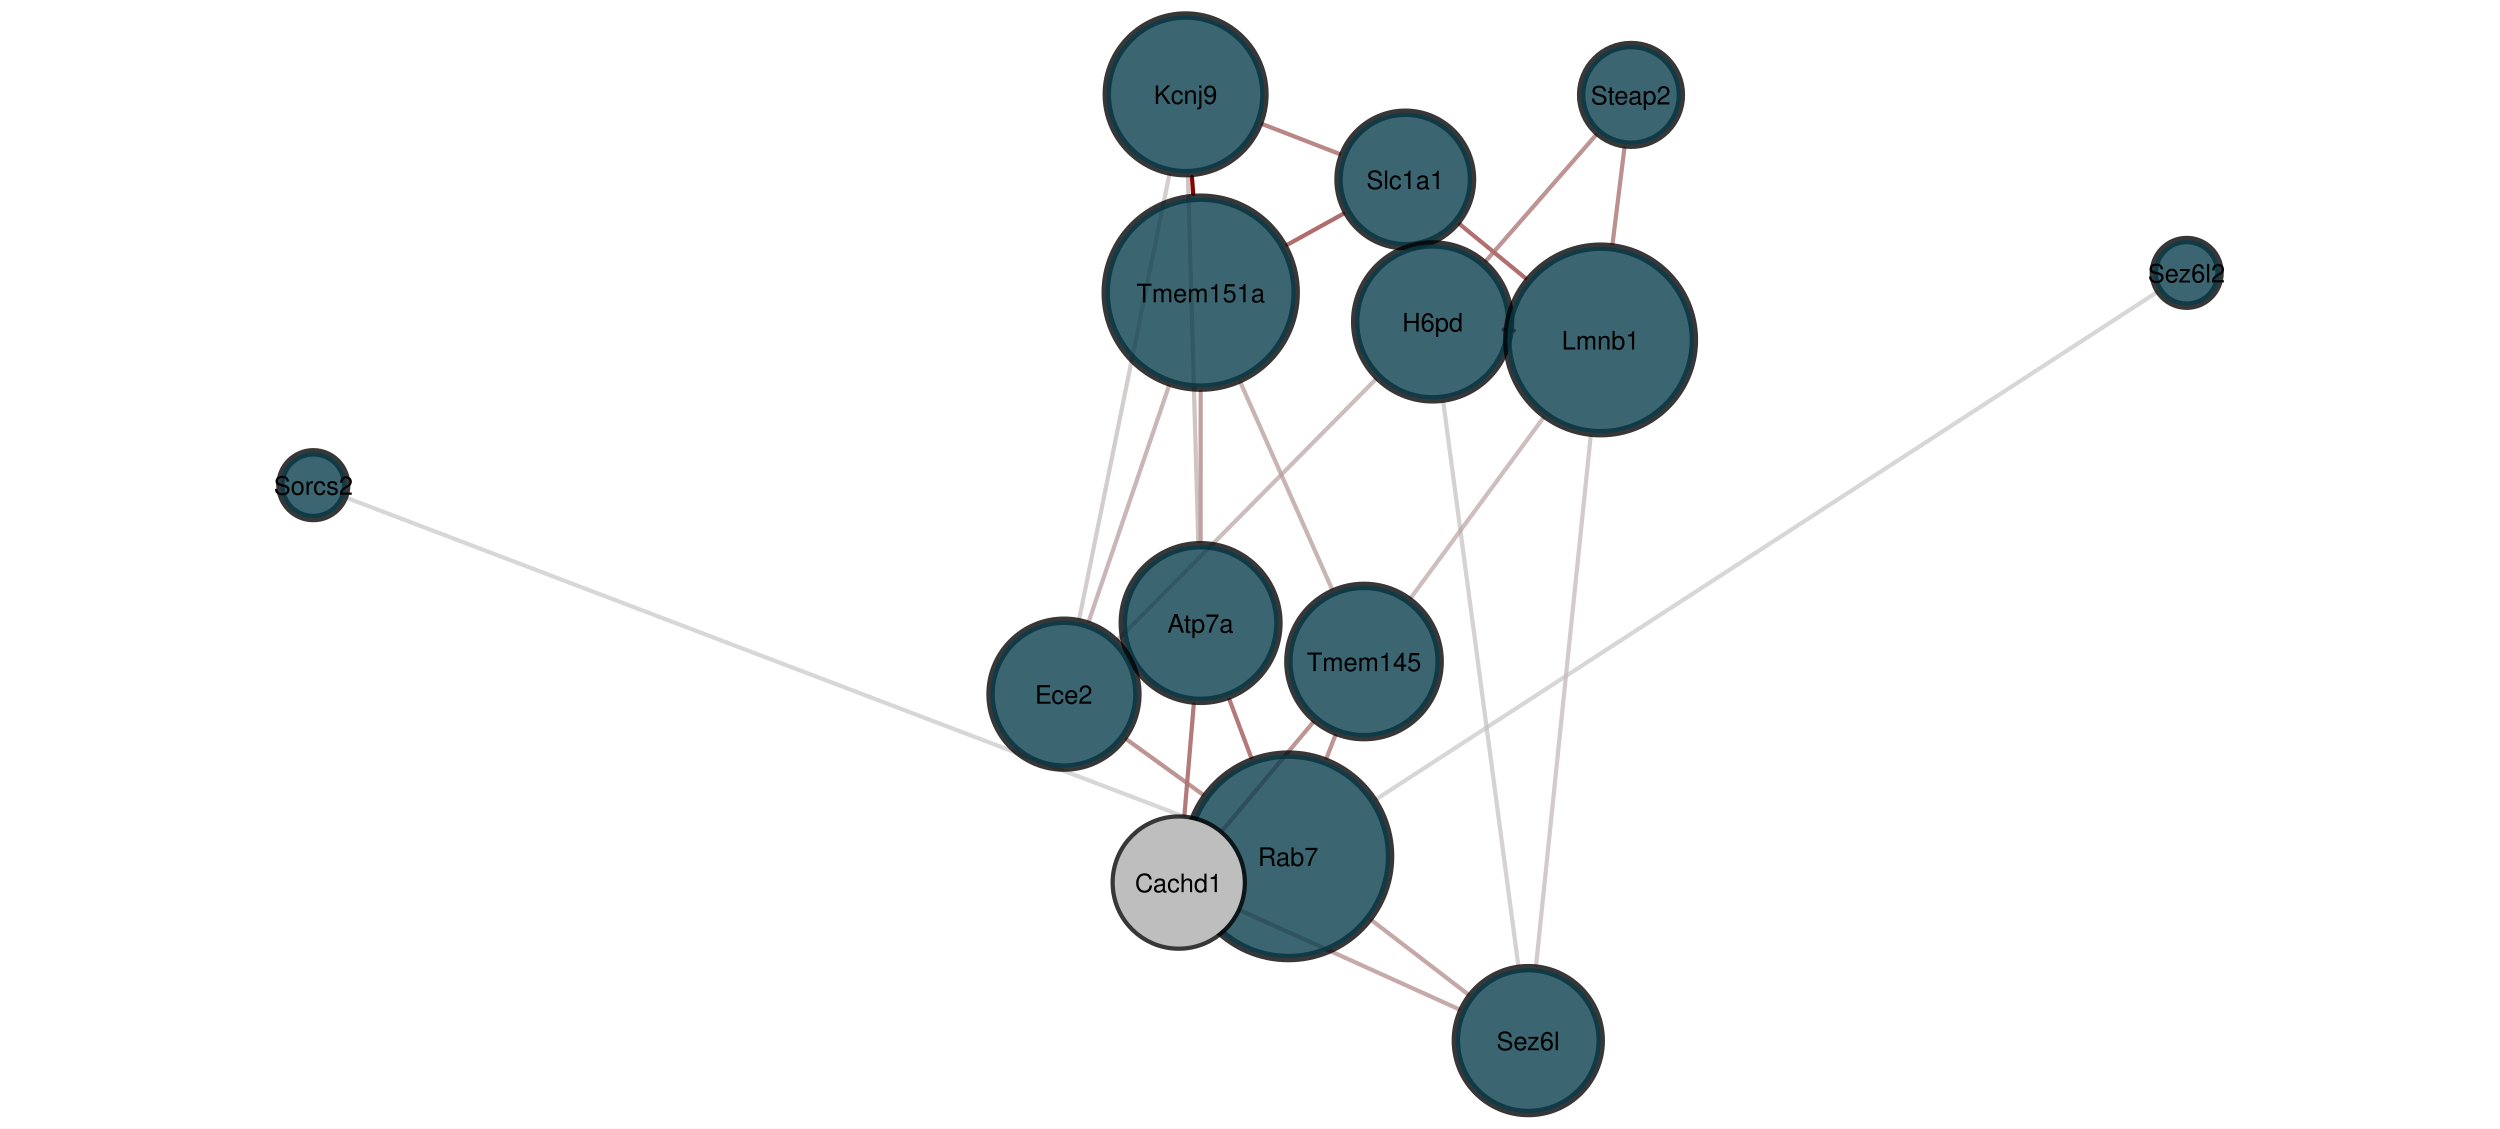
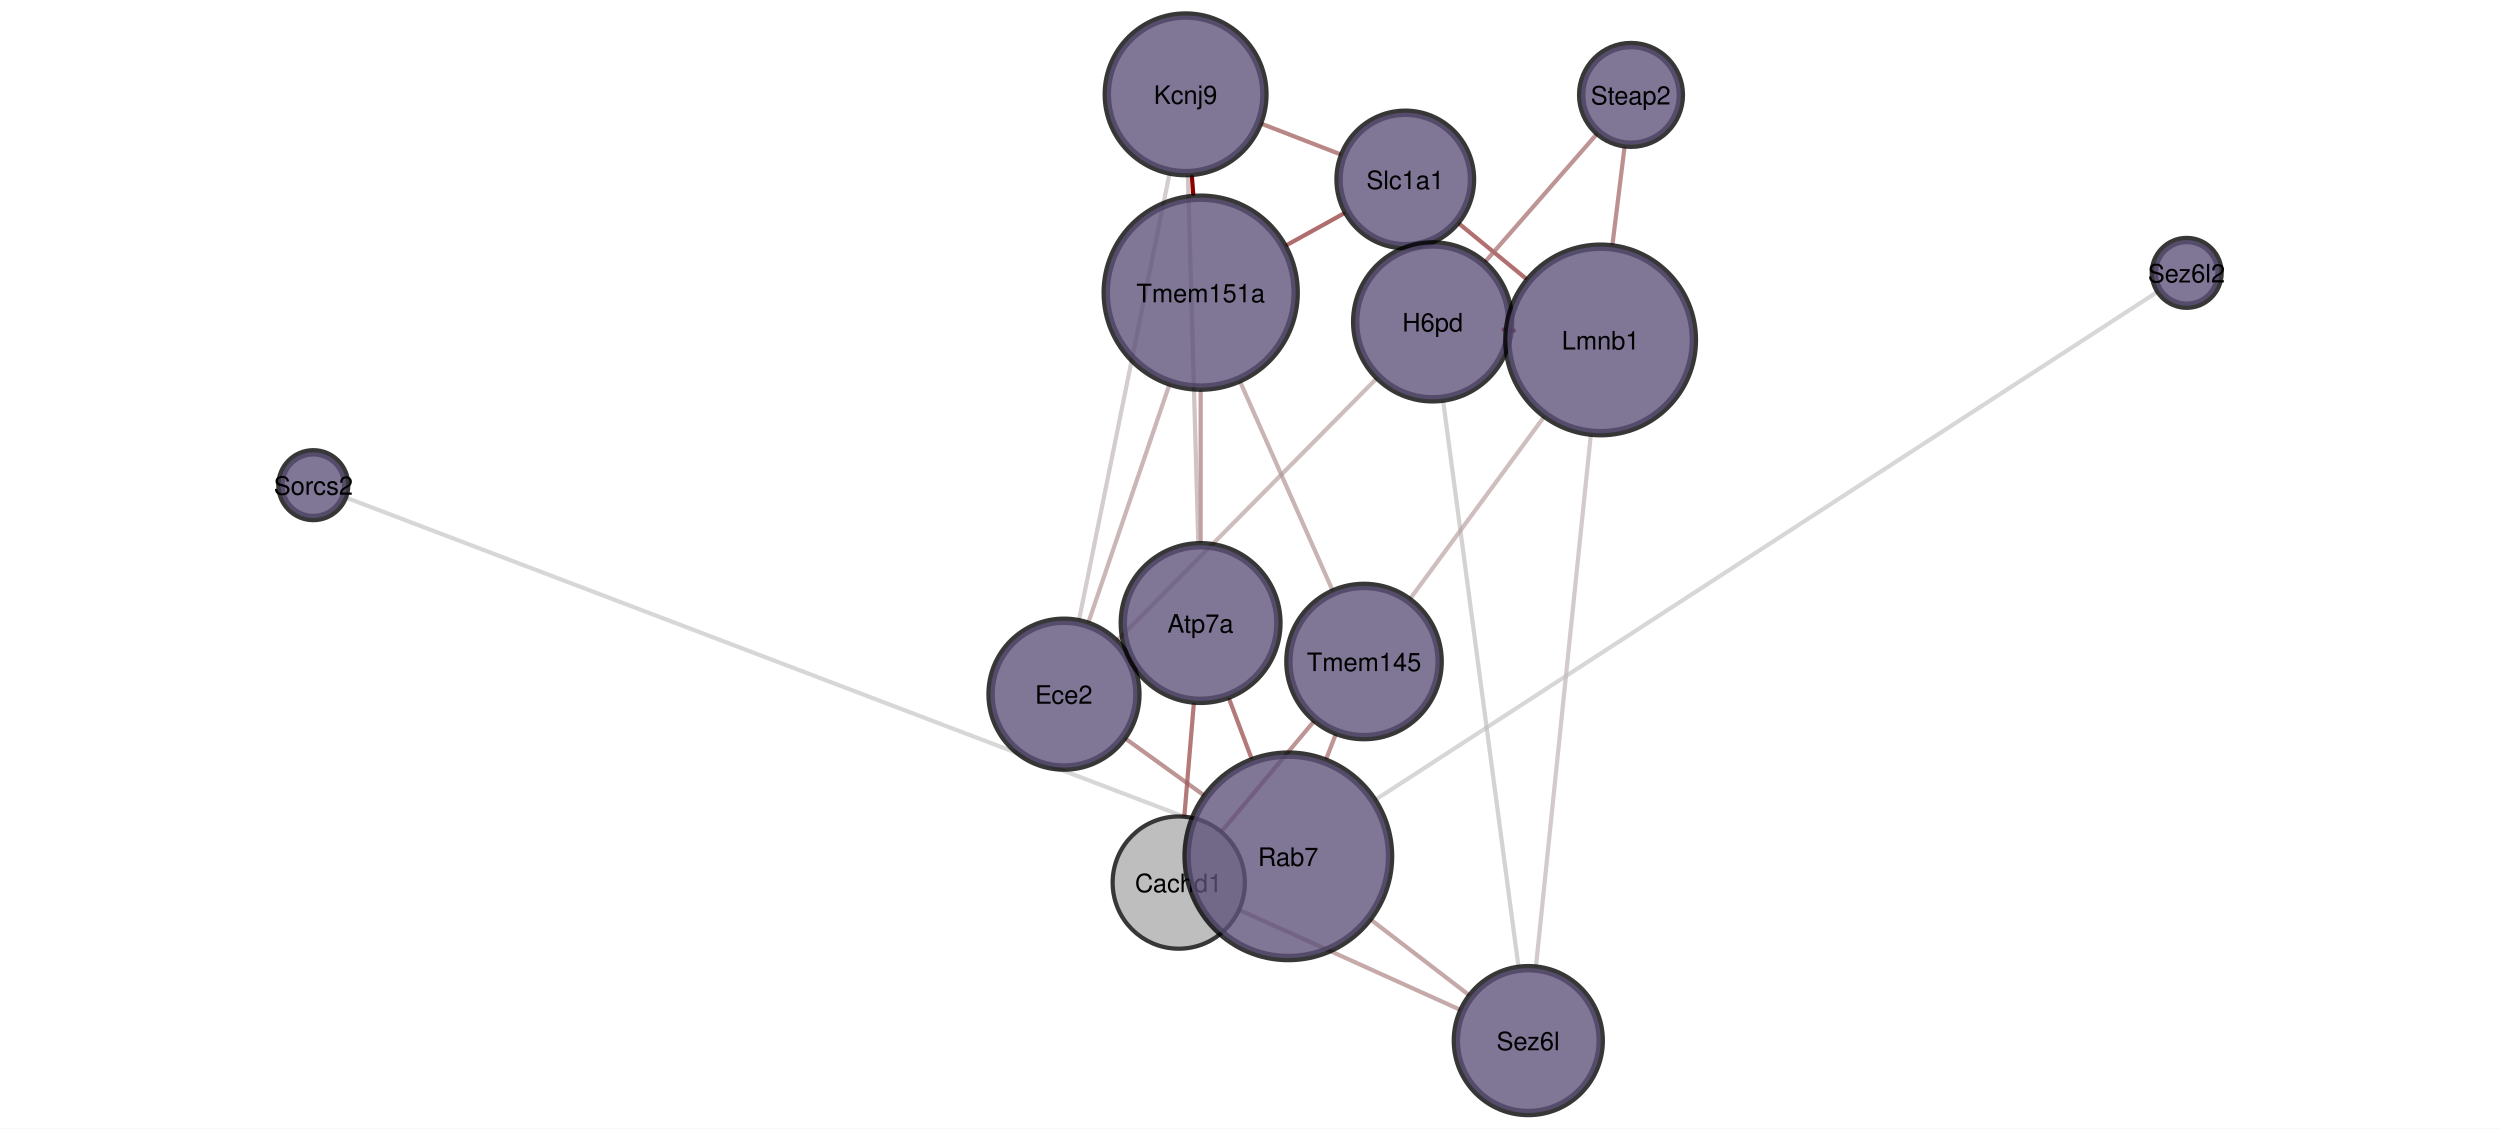
<svg xmlns="http://www.w3.org/2000/svg" version="1.1" baseProfile="full" x="0px" y="0px" width="1513px" height="683px" viewBox="0 0 1513 683">
  <g stroke-linejoin="miter" stroke-dashoffset="0" stroke-dasharray="none" stroke-width="1" stroke-miterlimit="10" stroke-linecap="square">
    <g fill-opacity="1" fill-rule="nonzero" stroke="none" fill="#ffffff">
      <path d="M 0 0 L 1513 0 L 1513 683 L 0 683 L 0 0 z" />
    </g>
    <g transform="matrix(1.282605, 0, 0, 1.282605, 803.1827, 295.6596)">
      <g stroke-linejoin="round" stroke-width="2" stroke-linecap="round" fill="none" stroke-opacity="0.608" stroke="#bebdbd">
        <path d="M -462.009 4.644 L -65.034 155.761" />
      </g>
    </g>
    <g transform="matrix(1.282605, 0, 0, 1.282605, 803.1827, 295.6596)">
+       <g stroke-linejoin="round" stroke-width="2" stroke-linecap="round" fill="none" stroke-opacity="0.788" stroke="#a76767">
+         <path d="M 5.65 -157.931 L -30.241 -171.841" />
+       </g>
+     </g>
+     <g transform="matrix(1.282605, 0, 0, 1.282605, 803.1827, 295.6596)">
+       <g stroke-linejoin="round" stroke-width="2" stroke-linecap="round" fill="none" stroke-opacity="0.831" stroke="#a15252">
+         <path d="M 62.747 -124.576 L 93.497 -99.318" />
+       </g>
+     </g>
+     <g transform="matrix(1.282605, 0, 0, 1.282605, 803.1827, 295.6596)">
+       <g stroke-linejoin="round" stroke-width="2" stroke-linecap="round" fill="none" stroke-opacity="0.835" stroke="#a15050">
+         <path d="M -18.699 -115.085 L 7.573 -129.62" />
+       </g>
+     </g>
+     <g transform="matrix(1.282605, 0, 0, 1.282605, 803.1827, 295.6596)">
+       <g stroke-linejoin="round" stroke-width="2" stroke-linecap="round" fill="none" stroke-opacity="0.761" stroke="#aa7373">
+         <path d="M 75.147 -107.658 L 126.59 -166.516" />
+       </g>
+     </g>
+     <g transform="matrix(1.282605, 0, 0, 1.282605, 803.1827, 295.6596)">
+       <g stroke-linejoin="round" stroke-width="2" stroke-linecap="round" fill="none" stroke-opacity="0.624" stroke="#bcb6b6">
+         <path d="M 54.867 -40.426 L 90.151 224.632" />
+       </g>
+     </g>
+     <g transform="matrix(1.282605, 0, 0, 1.282605, 803.1827, 295.6596)">
+       <g stroke-linejoin="round" stroke-width="2" stroke-linecap="round" fill="none" stroke-opacity="0.941" stroke="#931d1d">
+         <path d="M 88.106 -74.516 L 83.304 -75.032" />
+       </g>
+     </g>
+     <g transform="matrix(1.282605, 0, 0, 1.282605, 803.1827, 295.6596)">
+       <g stroke-linejoin="round" stroke-width="2" stroke-linecap="round" fill="none" stroke-opacity="0.675" stroke="#b59d9d">
+         <path d="M 22.658 -51.246 L -98.385 70.988" />
+       </g>
+     </g>
+     <g transform="matrix(1.282605, 0, 0, 1.282605, 803.1827, 295.6596)">
+       <g stroke-linejoin="round" stroke-width="2" stroke-linecap="round" fill="none" stroke-opacity="0.773" stroke="#a96f6f">
+         <path d="M 140.246 -160.404 L 134.709 -115.772" />
+       </g>
+     </g>
+     <g transform="matrix(1.282605, 0, 0, 1.282605, 803.1827, 295.6596)">
+       <g stroke-linejoin="round" stroke-width="2" stroke-linecap="round" fill="none" stroke-opacity="0.675" stroke="#b69e9e">
+         <path d="M 39.739 51.266 L 101.782 -33.06" />
+       </g>
+     </g>
+     <g transform="matrix(1.282605, 0, 0, 1.282605, 803.1827, 295.6596)">
+       <g stroke-linejoin="round" stroke-width="2" stroke-linecap="round" fill="none" stroke-opacity="0.643" stroke="#baaeae">
+         <path d="M 98.639 224.507 L 124.323 -24.354" />
+       </g>
+     </g>
+     <g transform="matrix(1.282605, 0, 0, 1.282605, 803.1827, 295.6596)">
+       <g stroke-linejoin="round" stroke-width="2" stroke-linecap="round" fill="none" stroke-opacity="0.608" stroke="#bebebe">
+         <path d="M 390.912 -92.234 L 23.627 146.315" />
+       </g>
+     </g>
+     <g transform="matrix(1.282605, 0, 0, 1.282605, 803.1827, 295.6596)">
      <g stroke-linejoin="round" stroke-width="2" stroke-linecap="round" fill="none" stroke-opacity="0.737" stroke="#ad7f7f">
        <path d="M -59.674 -45.61 L -59.694 24.753" />
      </g>
    </g>
    <g transform="matrix(1.282605, 0, 0, 1.282605, 803.1827, 295.6596)">
-       <g stroke-linejoin="round" stroke-width="2" stroke-linecap="round" fill="none" stroke-opacity="0.835" stroke="#a15050">
-         <path d="M -18.699 -115.085 L 7.573 -129.62" />
-       </g>
-     </g>
-     <g transform="matrix(1.282605, 0, 0, 1.282605, 803.1827, 295.6596)">
      <g stroke-linejoin="round" stroke-width="2" stroke-linecap="round" fill="none" stroke-opacity="1" stroke="#8b0000">
        <path d="M -63.212 -139.1 L -63.807 -146.928" />
      </g>
    </g>
    <g transform="matrix(1.282605, 0, 0, 1.282605, 803.1827, 295.6596)">
      <g stroke-linejoin="round" stroke-width="2" stroke-linecap="round" fill="none" stroke-opacity="0.69" stroke="#b39696">
        <path d="M -74.75 -48.108 L -112.357 62.338" />
      </g>
    </g>
    <g transform="matrix(1.282605, 0, 0, 1.282605, 803.1827, 295.6596)">
      <g stroke-linejoin="round" stroke-width="2" stroke-linecap="round" fill="none" stroke-opacity="0.698" stroke="#b29393">
        <path d="M 2.148 47.163 L -40.707 -49.618" />
      </g>
    </g>
    <g transform="matrix(1.282605, 0, 0, 1.282605, 803.1827, 295.6596)">
-       <g stroke-linejoin="round" stroke-width="2" stroke-linecap="round" fill="none" stroke-opacity="0.788" stroke="#a76767">
-         <path d="M 5.65 -157.931 L -30.241 -171.841" />
-       </g>
-     </g>
-     <g transform="matrix(1.282605, 0, 0, 1.282605, 803.1827, 295.6596)">
-       <g stroke-linejoin="round" stroke-width="2" stroke-linecap="round" fill="none" stroke-opacity="0.831" stroke="#a15252">
-         <path d="M 62.747 -124.576 L 93.497 -99.318" />
+       <g stroke-linejoin="round" stroke-width="2" stroke-linecap="round" fill="none" stroke-opacity="0.635" stroke="#bab1b1">
+         <path d="M -74.567 -147.597 L -116.887 61.113" />
+       </g>
+     </g>
+     <g transform="matrix(1.282605, 0, 0, 1.282605, 803.1827, 295.6596)">
+       <g stroke-linejoin="round" stroke-width="2" stroke-linecap="round" fill="none" stroke-opacity="0.663" stroke="#b7a4a4">
+         <path d="M -60.803 24.768 L -65.669 -146.831" />
+       </g>
+     </g>
+     <g transform="matrix(1.282605, 0, 0, 1.282605, 803.1827, 295.6596)">
+       <g stroke-linejoin="round" stroke-width="2" stroke-linecap="round" fill="none" stroke-opacity="0.761" stroke="#aa7474">
+         <path d="M -58.827 144.258 L -94.471 118.493" />
+       </g>
+     </g>
+     <g transform="matrix(1.282605, 0, 0, 1.282605, 803.1827, 295.6596)">
+       <g stroke-linejoin="round" stroke-width="2" stroke-linecap="round" fill="none" stroke-opacity="0.718" stroke="#b08989">
+         <path d="M -40.674 199.198 L 61.96 245.592" />
+       </g>
+     </g>
+     <g transform="matrix(1.282605, 0, 0, 1.282605, 803.1827, 295.6596)">
+       <g stroke-linejoin="round" stroke-width="2" stroke-linecap="round" fill="none" stroke-opacity="0.812" stroke="#a35b5b">
+         <path d="M -67.313 153.851 L -62.952 102.047" />
+       </g>
+     </g>
+     <g transform="matrix(1.282605, 0, 0, 1.282605, 803.1827, 295.6596)">
+       <g stroke-linejoin="round" stroke-width="2" stroke-linecap="round" fill="none" stroke-opacity="0.761" stroke="#aa7474">
+         <path d="M -6.799 110.503 L -49.332 161.257" />
+       </g>
+     </g>
+     <g transform="matrix(1.282605, 0, 0, 1.282605, 803.1827, 295.6596)">
+       <g stroke-linejoin="round" stroke-width="2" stroke-linecap="round" fill="none" stroke-opacity="0.722" stroke="#af8787">
+         <path d="M 66.231 238.46 L 21.353 204.001" />
      </g>
    </g>
    <g transform="matrix(1.282605, 0, 0, 1.282605, 803.1827, 295.6596)">
      <g stroke-linejoin="round" stroke-width="2" stroke-linecap="round" fill="none" stroke-opacity="0.761" stroke="#aa7373">
-         <path d="M 75.147 -107.658 L 126.59 -166.516" />
-       </g>
-     </g>
-     <g transform="matrix(1.282605, 0, 0, 1.282605, 803.1827, 295.6596)">
-       <g stroke-linejoin="round" stroke-width="2" stroke-linecap="round" fill="none" stroke-opacity="0.624" stroke="#bcb6b6">
-         <path d="M 54.867 -40.426 L 90.151 224.632" />
-       </g>
-     </g>
-     <g transform="matrix(1.282605, 0, 0, 1.282605, 803.1827, 295.6596)">
-       <g stroke-linejoin="round" stroke-width="2" stroke-linecap="round" fill="none" stroke-opacity="0.941" stroke="#931d1d">
-         <path d="M 88.106 -74.516 L 83.304 -75.032" />
-       </g>
-     </g>
-     <g transform="matrix(1.282605, 0, 0, 1.282605, 803.1827, 295.6596)">
-       <g stroke-linejoin="round" stroke-width="2" stroke-linecap="round" fill="none" stroke-opacity="0.675" stroke="#b59d9d">
-         <path d="M 22.658 -51.246 L -98.385 70.988" />
-       </g>
-     </g>
-     <g transform="matrix(1.282605, 0, 0, 1.282605, 803.1827, 295.6596)">
-       <g stroke-linejoin="round" stroke-width="2" stroke-linecap="round" fill="none" stroke-opacity="0.773" stroke="#a96f6f">
-         <path d="M 140.246 -160.404 L 134.709 -115.772" />
+         <path d="M 3.761 116.747 L -0.2 126.942" />
      </g>
    </g>
    <g transform="matrix(1.282605, 0, 0, 1.282605, 803.1827, 295.6596)">
      <g stroke-linejoin="round" stroke-width="2" stroke-linecap="round" fill="none" stroke-opacity="0.812" stroke="#a35b5b">
        <path d="M -46.077 99.705 L -35.906 126.75" />
      </g>
    </g>
    <g transform="matrix(1.282605, 0, 0, 1.282605, 803.1827, 295.6596)">
-       <g stroke-linejoin="round" stroke-width="2" stroke-linecap="round" fill="none" stroke-opacity="0.663" stroke="#b7a4a4">
-         <path d="M -60.803 24.768 L -65.669 -146.831" />
-       </g>
-     </g>
-     <g transform="matrix(1.282605, 0, 0, 1.282605, 803.1827, 295.6596)">
-       <g stroke-linejoin="round" stroke-width="2" stroke-linecap="round" fill="none" stroke-opacity="0.812" stroke="#a35b5b">
-         <path d="M -67.313 153.851 L -62.952 102.047" />
-       </g>
-     </g>
-     <g transform="matrix(1.282605, 0, 0, 1.282605, 803.1827, 295.6596)">
-       <g stroke-linejoin="round" stroke-width="2" stroke-linecap="round" fill="none" stroke-opacity="0.761" stroke="#aa7474">
-         <path d="M -58.827 144.258 L -94.471 118.493" />
-       </g>
-     </g>
-     <g transform="matrix(1.282605, 0, 0, 1.282605, 803.1827, 295.6596)">
-       <g stroke-linejoin="round" stroke-width="2" stroke-linecap="round" fill="none" stroke-opacity="0.635" stroke="#bab1b1">
-         <path d="M -74.567 -147.597 L -116.887 61.113" />
-       </g>
-     </g>
-     <g transform="matrix(1.282605, 0, 0, 1.282605, 803.1827, 295.6596)">
-       <g stroke-linejoin="round" stroke-width="2" stroke-linecap="round" fill="none" stroke-opacity="0.761" stroke="#aa7474">
-         <path d="M -6.799 110.503 L -49.332 161.257" />
-       </g>
-     </g>
-     <g transform="matrix(1.282605, 0, 0, 1.282605, 803.1827, 295.6596)">
-       <g stroke-linejoin="round" stroke-width="2" stroke-linecap="round" fill="none" stroke-opacity="0.761" stroke="#aa7373">
-         <path d="M 3.761 116.747 L -0.2 126.942" />
-       </g>
-     </g>
-     <g transform="matrix(1.282605, 0, 0, 1.282605, 803.1827, 295.6596)">
-       <g stroke-linejoin="round" stroke-width="2" stroke-linecap="round" fill="none" stroke-opacity="0.675" stroke="#b69e9e">
-         <path d="M 39.739 51.266 L 101.782 -33.06" />
-       </g>
-     </g>
-     <g transform="matrix(1.282605, 0, 0, 1.282605, 803.1827, 295.6596)">
-       <g stroke-linejoin="round" stroke-width="2" stroke-linecap="round" fill="none" stroke-opacity="0.643" stroke="#baaeae">
-         <path d="M 98.639 224.507 L 124.323 -24.354" />
-       </g>
-     </g>
-     <g transform="matrix(1.282605, 0, 0, 1.282605, 803.1827, 295.6596)">
-       <g stroke-linejoin="round" stroke-width="2" stroke-linecap="round" fill="none" stroke-opacity="0.608" stroke="#bebebe">
-         <path d="M 390.912 -92.234 L 23.627 146.315" />
-       </g>
-     </g>
-     <g transform="matrix(1.282605, 0, 0, 1.282605, 803.1827, 295.6596)">
-       <g stroke-linejoin="round" stroke-width="2" stroke-linecap="round" fill="none" stroke-opacity="0.722" stroke="#af8787">
-         <path d="M 66.231 238.46 L 21.353 204.001" />
-       </g>
-     </g>
-     <g transform="matrix(1.282605, 0, 0, 1.282605, 803.1827, 295.6596)">
-       <g stroke-linejoin="round" stroke-width="2" stroke-linecap="round" fill="none" stroke-opacity="0.718" stroke="#b08989">
-         <path d="M -40.674 199.198 L 61.96 245.592" />
-       </g>
-     </g>
-     <g transform="matrix(1.282605, 0, 0, 1.282605, 803.1827, 295.6596)">
      <g stroke-linejoin="round" stroke-width="4" stroke-linecap="round" fill="none" stroke-opacity="0.784" stroke="#000000">
        <path d="M -462.863 -1.586 C -462.863 6.98 -469.807 13.924 -478.373 13.924 C -486.938 13.924 -493.882 6.98 -493.882 -1.586 C -493.882 -10.151 -486.938 -17.095 -478.373 -17.095 C -469.807 -17.095 -462.863 -10.151 -462.863 -1.586 z" />
      </g>
    </g>
    <g transform="matrix(1.282605, 0, 0, 1.282605, 803.1827, 295.6596)">
-       <g fill-opacity="0.784" fill-rule="nonzero" stroke="none" fill="#073b4c">
+       <g fill-opacity="0.784" fill-rule="nonzero" stroke="none" fill="#5d5179">
        <path d="M -462.863 -1.586 C -462.863 6.98 -469.807 13.924 -478.373 13.924 C -486.938 13.924 -493.882 6.98 -493.882 -1.586 C -493.882 -10.151 -486.938 -17.095 -478.373 -17.095 C -469.807 -17.095 -462.863 -10.151 -462.863 -1.586 z" />
      </g>
    </g>
    <g transform="matrix(1.282605, 0, 0, 1.282605, 165.6686, 299.4203)">
      <text fill-opacity="1" font-style="normal" font-family="Helvetica" font-weight="normal" stroke="none" fill="#000000" font-size="12" x="0" y="0">Sorcs2</text>
    </g>
    <g transform="matrix(1.282605, 0, 0, 1.282605, 803.1827, 295.6596)">
      <g stroke-linejoin="round" stroke-width="4" stroke-linecap="round" fill="none" stroke-opacity="0.784" stroke="#000000">
+         <path d="M 68.358 -145.83 C 68.358 -128.442 54.261 -114.345 36.873 -114.345 C 19.484 -114.345 5.387 -128.442 5.387 -145.83 C 5.387 -163.219 19.484 -177.316 36.873 -177.316 C 54.261 -177.316 68.358 -163.219 68.358 -145.83 z" />
+       </g>
+     </g>
+     <g transform="matrix(1.282605, 0, 0, 1.282605, 803.1827, 295.6596)">
+       <g fill-opacity="0.784" fill-rule="nonzero" stroke="none" fill="#5d5179">
+         <path d="M 68.358 -145.83 C 68.358 -128.442 54.261 -114.345 36.873 -114.345 C 19.484 -114.345 5.387 -128.442 5.387 -145.83 C 5.387 -163.219 19.484 -177.316 36.873 -177.316 C 54.261 -177.316 68.358 -163.219 68.358 -145.83 z" />
+       </g>
+     </g>
+     <g transform="matrix(1.282605, 0, 0, 1.282605, 826.9454, 114.4112)">
+       <text fill-opacity="1" font-style="normal" font-family="Helvetica" font-weight="normal" stroke="none" fill="#000000" font-size="12" x="0" y="0">Slc1a1</text>
+     </g>
+     <g transform="matrix(1.282605, 0, 0, 1.282605, 803.1827, 295.6596)">
+       <g stroke-linejoin="round" stroke-width="4" stroke-linecap="round" fill="none" stroke-opacity="0.784" stroke="#000000">
+         <path d="M 86.326 -78.635 C 86.326 -58.451 69.964 -42.089 49.78 -42.089 C 29.597 -42.089 13.234 -58.451 13.234 -78.635 C 13.234 -98.819 29.597 -115.181 49.78 -115.181 C 69.964 -115.181 86.326 -98.819 86.326 -78.635 z" />
+       </g>
+     </g>
+     <g transform="matrix(1.282605, 0, 0, 1.282605, 803.1827, 295.6596)">
+       <g fill-opacity="0.784" fill-rule="nonzero" stroke="none" fill="#5d5179">
+         <path d="M 86.326 -78.635 C 86.326 -58.451 69.964 -42.089 49.78 -42.089 C 29.597 -42.089 13.234 -58.451 13.234 -78.635 C 13.234 -98.819 29.597 -115.181 49.78 -115.181 C 69.964 -115.181 86.326 -98.819 86.326 -78.635 z" />
+       </g>
+     </g>
+     <g transform="matrix(1.282605, 0, 0, 1.282605, 848.634, 200.5964)">
+       <text fill-opacity="1" font-style="normal" font-family="Helvetica" font-weight="normal" stroke="none" fill="#000000" font-size="12" x="0" y="0">H6pd</text>
+     </g>
+     <g transform="matrix(1.282605, 0, 0, 1.282605, 803.1827, 295.6596)">
+       <g stroke-linejoin="round" stroke-width="4" stroke-linecap="round" fill="none" stroke-opacity="0.784" stroke="#000000">
+         <path d="M 166.912 -185.734 C 166.912 -172.742 156.38 -162.21 143.388 -162.21 C 130.395 -162.21 119.863 -172.742 119.863 -185.734 C 119.863 -198.726 130.395 -209.259 143.388 -209.259 C 156.38 -209.259 166.912 -198.726 166.912 -185.734 z" />
+       </g>
+     </g>
+     <g transform="matrix(1.282605, 0, 0, 1.282605, 803.1827, 295.6596)">
+       <g fill-opacity="0.784" fill-rule="nonzero" stroke="none" fill="#5d5179">
+         <path d="M 166.912 -185.734 C 166.912 -172.742 156.38 -162.21 143.388 -162.21 C 130.395 -162.21 119.863 -172.742 119.863 -185.734 C 119.863 -198.726 130.395 -209.259 143.388 -209.259 C 156.38 -209.259 166.912 -198.726 166.912 -185.734 z" />
+       </g>
+     </g>
+     <g transform="matrix(1.282605, 0, 0, 1.282605, 962.7014, 63.23023)">
+       <text fill-opacity="1" font-style="normal" font-family="Helvetica" font-weight="normal" stroke="none" fill="#000000" font-size="12" x="0" y="0">Steap2</text>
+     </g>
+     <g transform="matrix(1.282605, 0, 0, 1.282605, 803.1827, 295.6596)">
+       <g stroke-linejoin="round" stroke-width="4" stroke-linecap="round" fill="none" stroke-opacity="0.784" stroke="#000000">
+         <path d="M 173.051 -70.116 C 173.051 -45.813 153.35 -26.111 129.046 -26.111 C 104.743 -26.111 85.041 -45.813 85.041 -70.116 C 85.041 -94.42 104.743 -114.121 129.046 -114.121 C 153.35 -114.121 173.051 -94.42 173.051 -70.116 z" />
+       </g>
+     </g>
+     <g transform="matrix(1.282605, 0, 0, 1.282605, 803.1827, 295.6596)">
+       <g fill-opacity="0.784" fill-rule="nonzero" stroke="none" fill="#5d5179">
+         <path d="M 173.051 -70.116 C 173.051 -45.813 153.35 -26.111 129.046 -26.111 C 104.743 -26.111 85.041 -45.813 85.041 -70.116 C 85.041 -94.42 104.743 -114.121 129.046 -114.121 C 153.35 -114.121 173.051 -94.42 173.051 -70.116 z" />
+       </g>
+     </g>
+     <g transform="matrix(1.282605, 0, 0, 1.282605, 945.1675, 211.5227)">
+       <text fill-opacity="1" font-style="normal" font-family="Helvetica" font-weight="normal" stroke="none" fill="#000000" font-size="12" x="0" y="0">Lmnb1</text>
+     </g>
+     <g transform="matrix(1.282605, 0, 0, 1.282605, 803.1827, 295.6596)">
+       <g stroke-linejoin="round" stroke-width="4" stroke-linecap="round" fill="none" stroke-opacity="0.784" stroke="#000000">
+         <path d="M 421.088 -101.766 C 421.088 -93.205 414.149 -86.266 405.588 -86.266 C 397.028 -86.266 390.088 -93.205 390.088 -101.766 C 390.088 -110.326 397.028 -117.266 405.588 -117.266 C 414.149 -117.266 421.088 -110.326 421.088 -101.766 z" />
+       </g>
+     </g>
+     <g transform="matrix(1.282605, 0, 0, 1.282605, 803.1827, 295.6596)">
+       <g fill-opacity="0.784" fill-rule="nonzero" stroke="none" fill="#5d5179">
+         <path d="M 421.088 -101.766 C 421.088 -93.205 414.149 -86.266 405.588 -86.266 C 397.028 -86.266 390.088 -93.205 390.088 -101.766 C 390.088 -110.326 397.028 -117.266 405.588 -117.266 C 414.149 -117.266 421.088 -110.326 421.088 -101.766 z" />
+       </g>
+     </g>
+     <g transform="matrix(1.282605, 0, 0, 1.282605, 1299.862, 170.9287)">
+       <text fill-opacity="1" font-style="normal" font-family="Helvetica" font-weight="normal" stroke="none" fill="#000000" font-size="12" x="0" y="0">Sez6l2</text>
+     </g>
+     <g transform="matrix(1.282605, 0, 0, 1.282605, 803.1827, 295.6596)">
+       <g stroke-linejoin="round" stroke-width="4" stroke-linecap="round" fill="none" stroke-opacity="0.784" stroke="#000000">
        <path d="M -14.848 -92.422 C -14.848 -67.673 -34.912 -47.61 -59.661 -47.61 C -84.41 -47.61 -104.474 -67.673 -104.474 -92.422 C -104.474 -117.172 -84.41 -137.235 -59.661 -137.235 C -34.912 -137.235 -14.848 -117.172 -14.848 -92.422 z" />
      </g>
    </g>
    <g transform="matrix(1.282605, 0, 0, 1.282605, 803.1827, 295.6596)">
-       <g fill-opacity="0.784" fill-rule="nonzero" stroke="none" fill="#073b4c">
+       <g fill-opacity="0.784" fill-rule="nonzero" stroke="none" fill="#5d5179">
        <path d="M -14.848 -92.422 C -14.848 -67.673 -34.912 -47.61 -59.661 -47.61 C -84.41 -47.61 -104.474 -67.673 -104.474 -92.422 C -104.474 -117.172 -84.41 -137.235 -59.661 -137.235 C -34.912 -137.235 -14.848 -117.172 -14.848 -92.422 z" />
      </g>
    </g>
    <g transform="matrix(1.282605, 0, 0, 1.282605, 687.7397, 182.9126)">
      <text fill-opacity="1" font-style="normal" font-family="Helvetica" font-weight="normal" stroke="none" fill="#000000" font-size="12" x="0" y="0">Tmem151a</text>
    </g>
    <g transform="matrix(1.282605, 0, 0, 1.282605, 803.1827, 295.6596)">
      <g stroke-linejoin="round" stroke-width="4" stroke-linecap="round" fill="none" stroke-opacity="0.784" stroke="#000000">
-         <path d="M 68.358 -145.83 C 68.358 -128.442 54.261 -114.345 36.873 -114.345 C 19.484 -114.345 5.387 -128.442 5.387 -145.83 C 5.387 -163.219 19.484 -177.316 36.873 -177.316 C 54.261 -177.316 68.358 -163.219 68.358 -145.83 z" />
-       </g>
-     </g>
-     <g transform="matrix(1.282605, 0, 0, 1.282605, 803.1827, 295.6596)">
-       <g fill-opacity="0.784" fill-rule="nonzero" stroke="none" fill="#073b4c">
-         <path d="M 68.358 -145.83 C 68.358 -128.442 54.261 -114.345 36.873 -114.345 C 19.484 -114.345 5.387 -128.442 5.387 -145.83 C 5.387 -163.219 19.484 -177.316 36.873 -177.316 C 54.261 -177.316 68.358 -163.219 68.358 -145.83 z" />
-       </g>
-     </g>
-     <g transform="matrix(1.282605, 0, 0, 1.282605, 826.9454, 114.4112)">
-       <text fill-opacity="1" font-style="normal" font-family="Helvetica" font-weight="normal" stroke="none" fill="#000000" font-size="12" x="0" y="0">Slc1a1</text>
-     </g>
-     <g transform="matrix(1.282605, 0, 0, 1.282605, 803.1827, 295.6596)">
-       <g stroke-linejoin="round" stroke-width="4" stroke-linecap="round" fill="none" stroke-opacity="0.784" stroke="#000000">
-         <path d="M 86.326 -78.635 C 86.326 -58.451 69.964 -42.089 49.78 -42.089 C 29.597 -42.089 13.234 -58.451 13.234 -78.635 C 13.234 -98.819 29.597 -115.181 49.78 -115.181 C 69.964 -115.181 86.326 -98.819 86.326 -78.635 z" />
-       </g>
-     </g>
-     <g transform="matrix(1.282605, 0, 0, 1.282605, 803.1827, 295.6596)">
-       <g fill-opacity="0.784" fill-rule="nonzero" stroke="none" fill="#073b4c">
-         <path d="M 86.326 -78.635 C 86.326 -58.451 69.964 -42.089 49.78 -42.089 C 29.597 -42.089 13.234 -58.451 13.234 -78.635 C 13.234 -98.819 29.597 -115.181 49.78 -115.181 C 69.964 -115.181 86.326 -98.819 86.326 -78.635 z" />
-       </g>
-     </g>
-     <g transform="matrix(1.282605, 0, 0, 1.282605, 848.634, 200.5964)">
-       <text fill-opacity="1" font-style="normal" font-family="Helvetica" font-weight="normal" stroke="none" fill="#000000" font-size="12" x="0" y="0">H6pd</text>
-     </g>
-     <g transform="matrix(1.282605, 0, 0, 1.282605, 803.1827, 295.6596)">
-       <g stroke-linejoin="round" stroke-width="4" stroke-linecap="round" fill="none" stroke-opacity="0.784" stroke="#000000">
-         <path d="M 166.912 -185.734 C 166.912 -172.742 156.38 -162.21 143.388 -162.21 C 130.395 -162.21 119.863 -172.742 119.863 -185.734 C 119.863 -198.726 130.395 -209.259 143.388 -209.259 C 156.38 -209.259 166.912 -198.726 166.912 -185.734 z" />
-       </g>
-     </g>
-     <g transform="matrix(1.282605, 0, 0, 1.282605, 803.1827, 295.6596)">
-       <g fill-opacity="0.784" fill-rule="nonzero" stroke="none" fill="#073b4c">
-         <path d="M 166.912 -185.734 C 166.912 -172.742 156.38 -162.21 143.388 -162.21 C 130.395 -162.21 119.863 -172.742 119.863 -185.734 C 119.863 -198.726 130.395 -209.259 143.388 -209.259 C 156.38 -209.259 166.912 -198.726 166.912 -185.734 z" />
-       </g>
-     </g>
-     <g transform="matrix(1.282605, 0, 0, 1.282605, 962.7014, 63.23023)">
-       <text fill-opacity="1" font-style="normal" font-family="Helvetica" font-weight="normal" stroke="none" fill="#000000" font-size="12" x="0" y="0">Steap2</text>
+         <path d="M -29.593 -186.003 C -29.593 -165.465 -46.242 -148.816 -66.78 -148.816 C -87.318 -148.816 -103.967 -165.465 -103.967 -186.003 C -103.967 -206.541 -87.318 -223.19 -66.78 -223.19 C -46.242 -223.19 -29.593 -206.541 -29.593 -186.003 z" />
+       </g>
+     </g>
+     <g transform="matrix(1.282605, 0, 0, 1.282605, 803.1827, 295.6596)">
+       <g fill-opacity="0.784" fill-rule="nonzero" stroke="none" fill="#5d5179">
+         <path d="M -29.593 -186.003 C -29.593 -165.465 -46.242 -148.816 -66.78 -148.816 C -87.318 -148.816 -103.967 -165.465 -103.967 -186.003 C -103.967 -206.541 -87.318 -223.19 -66.78 -223.19 C -46.242 -223.19 -29.593 -206.541 -29.593 -186.003 z" />
+       </g>
+     </g>
+     <g transform="matrix(1.282605, 0, 0, 1.282605, 698.2804, 62.88594)">
+       <text fill-opacity="1" font-style="normal" font-family="Helvetica" font-weight="normal" stroke="none" fill="#000000" font-size="12" x="0" y="0">Kcnj9</text>
+     </g>
+     <g transform="matrix(1.282605, 0, 0, 1.282605, 803.1827, 295.6596)">
+       <g stroke-linejoin="round" stroke-width="4" stroke-linecap="round" fill="none" stroke-opacity="0.784" stroke="#000000">
+         <path d="M -89.525 97.026 C -89.525 116.16 -105.036 131.671 -124.169 131.671 C -143.303 131.671 -158.813 116.16 -158.813 97.026 C -158.813 77.893 -143.303 62.382 -124.169 62.382 C -105.036 62.382 -89.525 77.893 -89.525 97.026 z" />
+       </g>
+     </g>
+     <g transform="matrix(1.282605, 0, 0, 1.282605, 803.1827, 295.6596)">
+       <g fill-opacity="0.784" fill-rule="nonzero" stroke="none" fill="#5d5179">
+         <path d="M -89.525 97.026 C -89.525 116.16 -105.036 131.671 -124.169 131.671 C -143.303 131.671 -158.813 116.16 -158.813 97.026 C -158.813 77.893 -143.303 62.382 -124.169 62.382 C -105.036 62.382 -89.525 77.893 -89.525 97.026 z" />
+       </g>
+     </g>
+     <g transform="matrix(1.282605, 0, 0, 1.282605, 626.3822, 425.9)">
+       <text fill-opacity="1" font-style="normal" font-family="Helvetica" font-weight="normal" stroke="none" fill="#000000" font-size="12" x="0" y="0">Ece2</text>
+     </g>
+     <g transform="matrix(1.282605, 0, 0, 1.282605, 803.1827, 295.6596)">
+       <g stroke-linejoin="round" stroke-width="4" stroke-linecap="round" fill="none" stroke-opacity="0.784" stroke="#000000">
+         <path d="M -39.815 185.935 C -39.815 202.613 -53.335 216.133 -70.013 216.133 C -86.691 216.133 -100.211 202.613 -100.211 185.935 C -100.211 169.258 -86.691 155.738 -70.013 155.738 C -53.335 155.738 -39.815 169.258 -39.815 185.935 z" />
+       </g>
+     </g>
+     <g transform="matrix(1.282605, 0, 0, 1.282605, 803.1827, 295.6596)">
+       <g fill-opacity="1" fill-rule="nonzero" stroke="none" fill="#bebebe">
+         <path d="M -39.815 185.935 C -39.815 202.613 -53.335 216.133 -70.013 216.133 C -86.691 216.133 -100.211 202.613 -100.211 185.935 C -100.211 169.258 -86.691 155.738 -70.013 155.738 C -53.335 155.738 -39.815 169.258 -39.815 185.935 z" />
+       </g>
+     </g>
+     <g transform="matrix(1.282605, 0, 0, 1.282605, 686.8587, 539.9354)">
+       <text fill-opacity="1" font-style="normal" font-family="Helvetica" font-weight="normal" stroke="none" fill="#000000" font-size="12" x="0" y="0">Cachd1</text>
+     </g>
+     <g transform="matrix(1.282605, 0, 0, 1.282605, 803.1827, 295.6596)">
+       <g stroke-linejoin="round" stroke-width="4" stroke-linecap="round" fill="none" stroke-opacity="0.784" stroke="#000000">
+         <path d="M 129.102 260.493 C 129.102 279.369 113.8 294.67 94.925 294.67 C 76.05 294.67 60.748 279.369 60.748 260.493 C 60.748 241.618 76.05 226.316 94.925 226.316 C 113.8 226.316 129.102 241.618 129.102 260.493 z" />
+       </g>
+     </g>
+     <g transform="matrix(1.282605, 0, 0, 1.282605, 803.1827, 295.6596)">
+       <g fill-opacity="0.784" fill-rule="nonzero" stroke="none" fill="#5d5179">
+         <path d="M 129.102 260.493 C 129.102 279.369 113.8 294.67 94.925 294.67 C 76.05 294.67 60.748 279.369 60.748 260.493 C 60.748 241.618 76.05 226.316 94.925 226.316 C 113.8 226.316 129.102 241.618 129.102 260.493 z" />
+       </g>
+     </g>
+     <g transform="matrix(1.282605, 0, 0, 1.282605, 905.6835, 635.5635)">
+       <text fill-opacity="1" font-style="normal" font-family="Helvetica" font-weight="normal" stroke="none" fill="#000000" font-size="12" x="0" y="0">Sez6l</text>
+     </g>
+     <g transform="matrix(1.282605, 0, 0, 1.282605, 803.1827, 295.6596)">
+       <g stroke-linejoin="round" stroke-width="4" stroke-linecap="round" fill="none" stroke-opacity="0.784" stroke="#000000">
+         <path d="M 29.695 173.549 C 29.695 200.059 8.205 221.549 -18.305 221.549 C -44.815 221.549 -66.305 200.059 -66.305 173.549 C -66.305 147.04 -44.815 125.549 -18.305 125.549 C 8.205 125.549 29.695 147.04 29.695 173.549 z" />
+       </g>
+     </g>
+     <g transform="matrix(1.282605, 0, 0, 1.282605, 803.1827, 295.6596)">
+       <g fill-opacity="0.784" fill-rule="nonzero" stroke="none" fill="#5d5179">
+         <path d="M 29.695 173.549 C 29.695 200.059 8.205 221.549 -18.305 221.549 C -44.815 221.549 -66.305 200.059 -66.305 173.549 C -66.305 147.04 -44.815 125.549 -18.305 125.549 C 8.205 125.549 29.695 147.04 29.695 173.549 z" />
+       </g>
+     </g>
+     <g transform="matrix(1.282605, 0, 0, 1.282605, 761.3074, 524.0491)">
+       <text fill-opacity="1" font-style="normal" font-family="Helvetica" font-weight="normal" stroke="none" fill="#000000" font-size="12" x="0" y="0">Rab7</text>
    </g>
    <g transform="matrix(1.282605, 0, 0, 1.282605, 803.1827, 295.6596)">
      <g stroke-linejoin="round" stroke-width="4" stroke-linecap="round" fill="none" stroke-opacity="0.784" stroke="#000000">
        <path d="M -22.99 63.468 C -22.99 83.745 -39.428 100.184 -59.705 100.184 C -79.983 100.184 -96.421 83.745 -96.421 63.468 C -96.421 43.191 -79.983 26.753 -59.705 26.753 C -39.428 26.753 -22.99 43.191 -22.99 63.468 z" />
      </g>
    </g>
    <g transform="matrix(1.282605, 0, 0, 1.282605, 803.1827, 295.6596)">
-       <g fill-opacity="0.784" fill-rule="nonzero" stroke="none" fill="#073b4c">
+       <g fill-opacity="0.784" fill-rule="nonzero" stroke="none" fill="#5d5179">
        <path d="M -22.99 63.468 C -22.99 83.745 -39.428 100.184 -59.705 100.184 C -79.983 100.184 -96.421 83.745 -96.421 63.468 C -96.421 43.191 -79.983 26.753 -59.705 26.753 C -39.428 26.753 -22.99 43.191 -22.99 63.468 z" />
      </g>
    </g>
    <g transform="matrix(1.282605, 0, 0, 1.282605, 706.4933, 382.8583)">
      <text fill-opacity="1" font-style="normal" font-family="Helvetica" font-weight="normal" stroke="none" fill="#000000" font-size="12" x="0" y="0">Atp7a</text>
    </g>
    <g transform="matrix(1.282605, 0, 0, 1.282605, 803.1827, 295.6596)">
      <g stroke-linejoin="round" stroke-width="4" stroke-linecap="round" fill="none" stroke-opacity="0.784" stroke="#000000">
-         <path d="M -89.525 97.026 C -89.525 116.16 -105.036 131.671 -124.169 131.671 C -143.303 131.671 -158.813 116.16 -158.813 97.026 C -158.813 77.893 -143.303 62.382 -124.169 62.382 C -105.036 62.382 -89.525 77.893 -89.525 97.026 z" />
-       </g>
-     </g>
-     <g transform="matrix(1.282605, 0, 0, 1.282605, 803.1827, 295.6596)">
-       <g fill-opacity="0.784" fill-rule="nonzero" stroke="none" fill="#073b4c">
-         <path d="M -89.525 97.026 C -89.525 116.16 -105.036 131.671 -124.169 131.671 C -143.303 131.671 -158.813 116.16 -158.813 97.026 C -158.813 77.893 -143.303 62.382 -124.169 62.382 C -105.036 62.382 -89.525 77.893 -89.525 97.026 z" />
-       </g>
-     </g>
-     <g transform="matrix(1.282605, 0, 0, 1.282605, 626.3822, 425.9)">
-       <text fill-opacity="1" font-style="normal" font-family="Helvetica" font-weight="normal" stroke="none" fill="#000000" font-size="12" x="0" y="0">Ece2</text>
-     </g>
-     <g transform="matrix(1.282605, 0, 0, 1.282605, 803.1827, 295.6596)">
-       <g stroke-linejoin="round" stroke-width="4" stroke-linecap="round" fill="none" stroke-opacity="0.784" stroke="#000000">
        <path d="M 53.09 81.62 C 53.09 101.328 37.114 117.304 17.406 117.304 C -2.302 117.304 -18.278 101.328 -18.278 81.62 C -18.278 61.912 -2.302 45.936 17.406 45.936 C 37.114 45.936 53.09 61.912 53.09 81.62 z" />
      </g>
    </g>
    <g transform="matrix(1.282605, 0, 0, 1.282605, 803.1827, 295.6596)">
-       <g fill-opacity="0.784" fill-rule="nonzero" stroke="none" fill="#073b4c">
+       <g fill-opacity="0.784" fill-rule="nonzero" stroke="none" fill="#5d5179">
        <path d="M 53.09 81.62 C 53.09 101.328 37.114 117.304 17.406 117.304 C -2.302 117.304 -18.278 101.328 -18.278 81.62 C -18.278 61.912 -2.302 45.936 17.406 45.936 C 37.114 45.936 53.09 61.912 53.09 81.62 z" />
      </g>
    </g>
    <g transform="matrix(1.282605, 0, 0, 1.282605, 790.8659, 406.14)">
      <text fill-opacity="1" font-style="normal" font-family="Helvetica" font-weight="normal" stroke="none" fill="#000000" font-size="12" x="0" y="0">Tmem145</text>
    </g>
-     <g transform="matrix(1.282605, 0, 0, 1.282605, 803.1827, 295.6596)">
-       <g stroke-linejoin="round" stroke-width="4" stroke-linecap="round" fill="none" stroke-opacity="0.784" stroke="#000000">
-         <path d="M -29.593 -186.003 C -29.593 -165.465 -46.242 -148.816 -66.78 -148.816 C -87.318 -148.816 -103.967 -165.465 -103.967 -186.003 C -103.967 -206.541 -87.318 -223.19 -66.78 -223.19 C -46.242 -223.19 -29.593 -206.541 -29.593 -186.003 z" />
-       </g>
-     </g>
-     <g transform="matrix(1.282605, 0, 0, 1.282605, 803.1827, 295.6596)">
-       <g fill-opacity="0.784" fill-rule="nonzero" stroke="none" fill="#073b4c">
-         <path d="M -29.593 -186.003 C -29.593 -165.465 -46.242 -148.816 -66.78 -148.816 C -87.318 -148.816 -103.967 -165.465 -103.967 -186.003 C -103.967 -206.541 -87.318 -223.19 -66.78 -223.19 C -46.242 -223.19 -29.593 -206.541 -29.593 -186.003 z" />
-       </g>
-     </g>
-     <g transform="matrix(1.282605, 0, 0, 1.282605, 698.2804, 62.88594)">
-       <text fill-opacity="1" font-style="normal" font-family="Helvetica" font-weight="normal" stroke="none" fill="#000000" font-size="12" x="0" y="0">Kcnj9</text>
-     </g>
-     <g transform="matrix(1.282605, 0, 0, 1.282605, 803.1827, 295.6596)">
-       <g stroke-linejoin="round" stroke-width="4" stroke-linecap="round" fill="none" stroke-opacity="0.784" stroke="#000000">
-         <path d="M 173.051 -70.116 C 173.051 -45.813 153.35 -26.111 129.046 -26.111 C 104.743 -26.111 85.041 -45.813 85.041 -70.116 C 85.041 -94.42 104.743 -114.121 129.046 -114.121 C 153.35 -114.121 173.051 -94.42 173.051 -70.116 z" />
-       </g>
-     </g>
-     <g transform="matrix(1.282605, 0, 0, 1.282605, 803.1827, 295.6596)">
-       <g fill-opacity="0.784" fill-rule="nonzero" stroke="none" fill="#073b4c">
-         <path d="M 173.051 -70.116 C 173.051 -45.813 153.35 -26.111 129.046 -26.111 C 104.743 -26.111 85.041 -45.813 85.041 -70.116 C 85.041 -94.42 104.743 -114.121 129.046 -114.121 C 153.35 -114.121 173.051 -94.42 173.051 -70.116 z" />
-       </g>
-     </g>
-     <g transform="matrix(1.282605, 0, 0, 1.282605, 945.1675, 211.5227)">
-       <text fill-opacity="1" font-style="normal" font-family="Helvetica" font-weight="normal" stroke="none" fill="#000000" font-size="12" x="0" y="0">Lmnb1</text>
-     </g>
-     <g transform="matrix(1.282605, 0, 0, 1.282605, 803.1827, 295.6596)">
-       <g stroke-linejoin="round" stroke-width="4" stroke-linecap="round" fill="none" stroke-opacity="0.784" stroke="#000000">
-         <path d="M 421.088 -101.766 C 421.088 -93.205 414.149 -86.266 405.588 -86.266 C 397.028 -86.266 390.088 -93.205 390.088 -101.766 C 390.088 -110.326 397.028 -117.266 405.588 -117.266 C 414.149 -117.266 421.088 -110.326 421.088 -101.766 z" />
-       </g>
-     </g>
-     <g transform="matrix(1.282605, 0, 0, 1.282605, 803.1827, 295.6596)">
-       <g fill-opacity="0.784" fill-rule="nonzero" stroke="none" fill="#073b4c">
-         <path d="M 421.088 -101.766 C 421.088 -93.205 414.149 -86.266 405.588 -86.266 C 397.028 -86.266 390.088 -93.205 390.088 -101.766 C 390.088 -110.326 397.028 -117.266 405.588 -117.266 C 414.149 -117.266 421.088 -110.326 421.088 -101.766 z" />
-       </g>
-     </g>
-     <g transform="matrix(1.282605, 0, 0, 1.282605, 1299.862, 170.9287)">
-       <text fill-opacity="1" font-style="normal" font-family="Helvetica" font-weight="normal" stroke="none" fill="#000000" font-size="12" x="0" y="0">Sez6l2</text>
-     </g>
-     <g transform="matrix(1.282605, 0, 0, 1.282605, 803.1827, 295.6596)">
-       <g stroke-linejoin="round" stroke-width="4" stroke-linecap="round" fill="none" stroke-opacity="0.784" stroke="#000000">
-         <path d="M 129.102 260.493 C 129.102 279.369 113.8 294.67 94.925 294.67 C 76.05 294.67 60.748 279.369 60.748 260.493 C 60.748 241.618 76.05 226.316 94.925 226.316 C 113.8 226.316 129.102 241.618 129.102 260.493 z" />
-       </g>
-     </g>
-     <g transform="matrix(1.282605, 0, 0, 1.282605, 803.1827, 295.6596)">
-       <g fill-opacity="0.784" fill-rule="nonzero" stroke="none" fill="#073b4c">
-         <path d="M 129.102 260.493 C 129.102 279.369 113.8 294.67 94.925 294.67 C 76.05 294.67 60.748 279.369 60.748 260.493 C 60.748 241.618 76.05 226.316 94.925 226.316 C 113.8 226.316 129.102 241.618 129.102 260.493 z" />
-       </g>
-     </g>
-     <g transform="matrix(1.282605, 0, 0, 1.282605, 905.6835, 635.5635)">
-       <text fill-opacity="1" font-style="normal" font-family="Helvetica" font-weight="normal" stroke="none" fill="#000000" font-size="12" x="0" y="0">Sez6l</text>
-     </g>
-     <g transform="matrix(1.282605, 0, 0, 1.282605, 803.1827, 295.6596)">
-       <g stroke-linejoin="round" stroke-width="4" stroke-linecap="round" fill="none" stroke-opacity="0.784" stroke="#000000">
-         <path d="M 29.695 173.549 C 29.695 200.059 8.205 221.549 -18.305 221.549 C -44.815 221.549 -66.305 200.059 -66.305 173.549 C -66.305 147.04 -44.815 125.549 -18.305 125.549 C 8.205 125.549 29.695 147.04 29.695 173.549 z" />
-       </g>
-     </g>
-     <g transform="matrix(1.282605, 0, 0, 1.282605, 803.1827, 295.6596)">
-       <g fill-opacity="0.784" fill-rule="nonzero" stroke="none" fill="#073b4c">
-         <path d="M 29.695 173.549 C 29.695 200.059 8.205 221.549 -18.305 221.549 C -44.815 221.549 -66.305 200.059 -66.305 173.549 C -66.305 147.04 -44.815 125.549 -18.305 125.549 C 8.205 125.549 29.695 147.04 29.695 173.549 z" />
-       </g>
-     </g>
-     <g transform="matrix(1.282605, 0, 0, 1.282605, 761.3074, 524.0491)">
-       <text fill-opacity="1" font-style="normal" font-family="Helvetica" font-weight="normal" stroke="none" fill="#000000" font-size="12" x="0" y="0">Rab7</text>
-     </g>
-     <g transform="matrix(1.282605, 0, 0, 1.282605, 803.1827, 295.6596)">
-       <g stroke-linejoin="round" stroke-width="4" stroke-linecap="round" fill="none" stroke-opacity="0.784" stroke="#000000">
-         <path d="M -39.815 185.935 C -39.815 202.613 -53.335 216.133 -70.013 216.133 C -86.691 216.133 -100.211 202.613 -100.211 185.935 C -100.211 169.258 -86.691 155.738 -70.013 155.738 C -53.335 155.738 -39.815 169.258 -39.815 185.935 z" />
-       </g>
-     </g>
-     <g transform="matrix(1.282605, 0, 0, 1.282605, 803.1827, 295.6596)">
-       <g fill-opacity="1" fill-rule="nonzero" stroke="none" fill="#bebebe">
-         <path d="M -39.815 185.935 C -39.815 202.613 -53.335 216.133 -70.013 216.133 C -86.691 216.133 -100.211 202.613 -100.211 185.935 C -100.211 169.258 -86.691 155.738 -70.013 155.738 C -53.335 155.738 -39.815 169.258 -39.815 185.935 z" />
-       </g>
-     </g>
-     <g transform="matrix(1.282605, 0, 0, 1.282605, 686.8587, 539.9354)">
-       <text fill-opacity="1" font-style="normal" font-family="Helvetica" font-weight="normal" stroke="none" fill="#000000" font-size="12" x="0" y="0">Cachd1</text>
-     </g>
  </g>
</svg>
